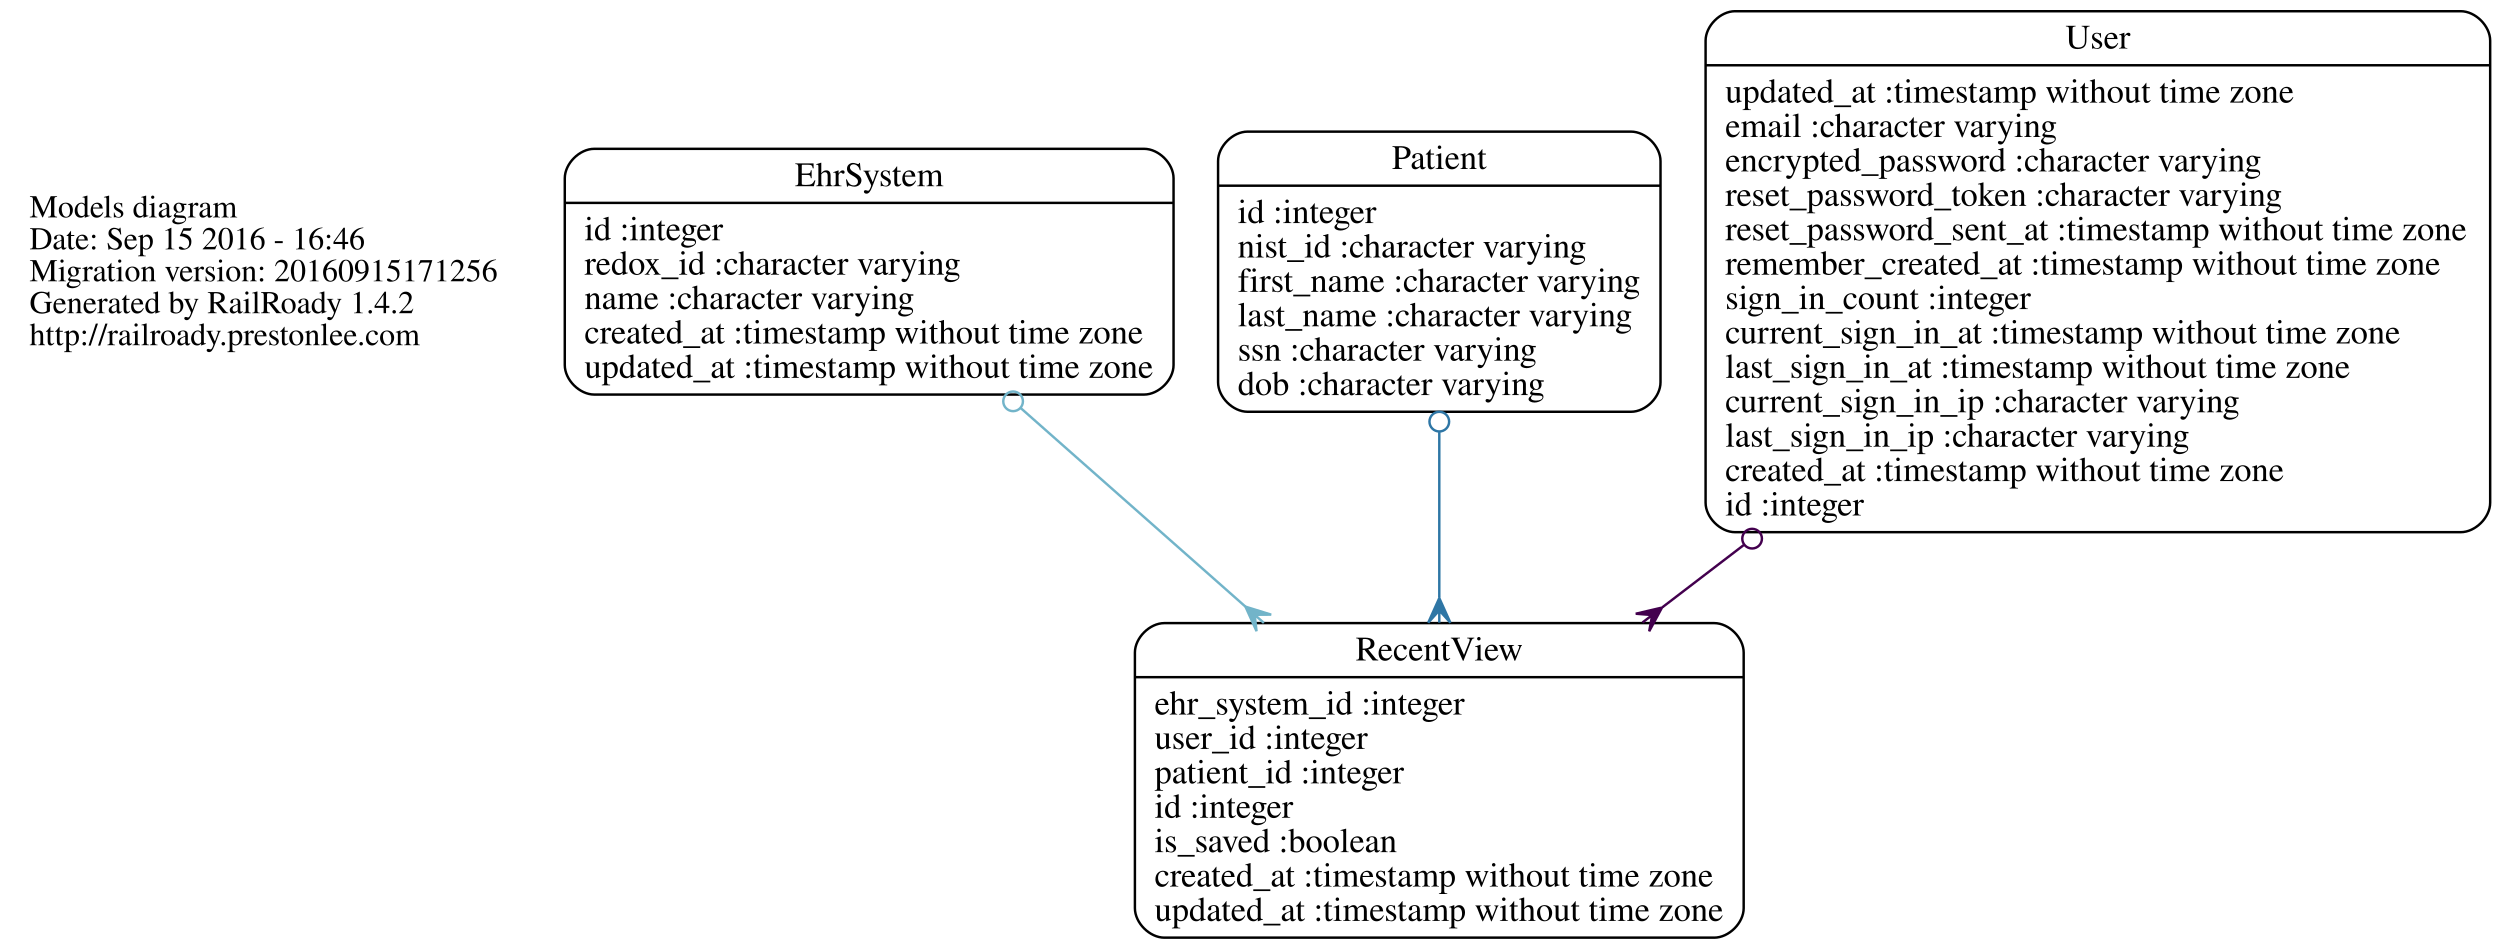
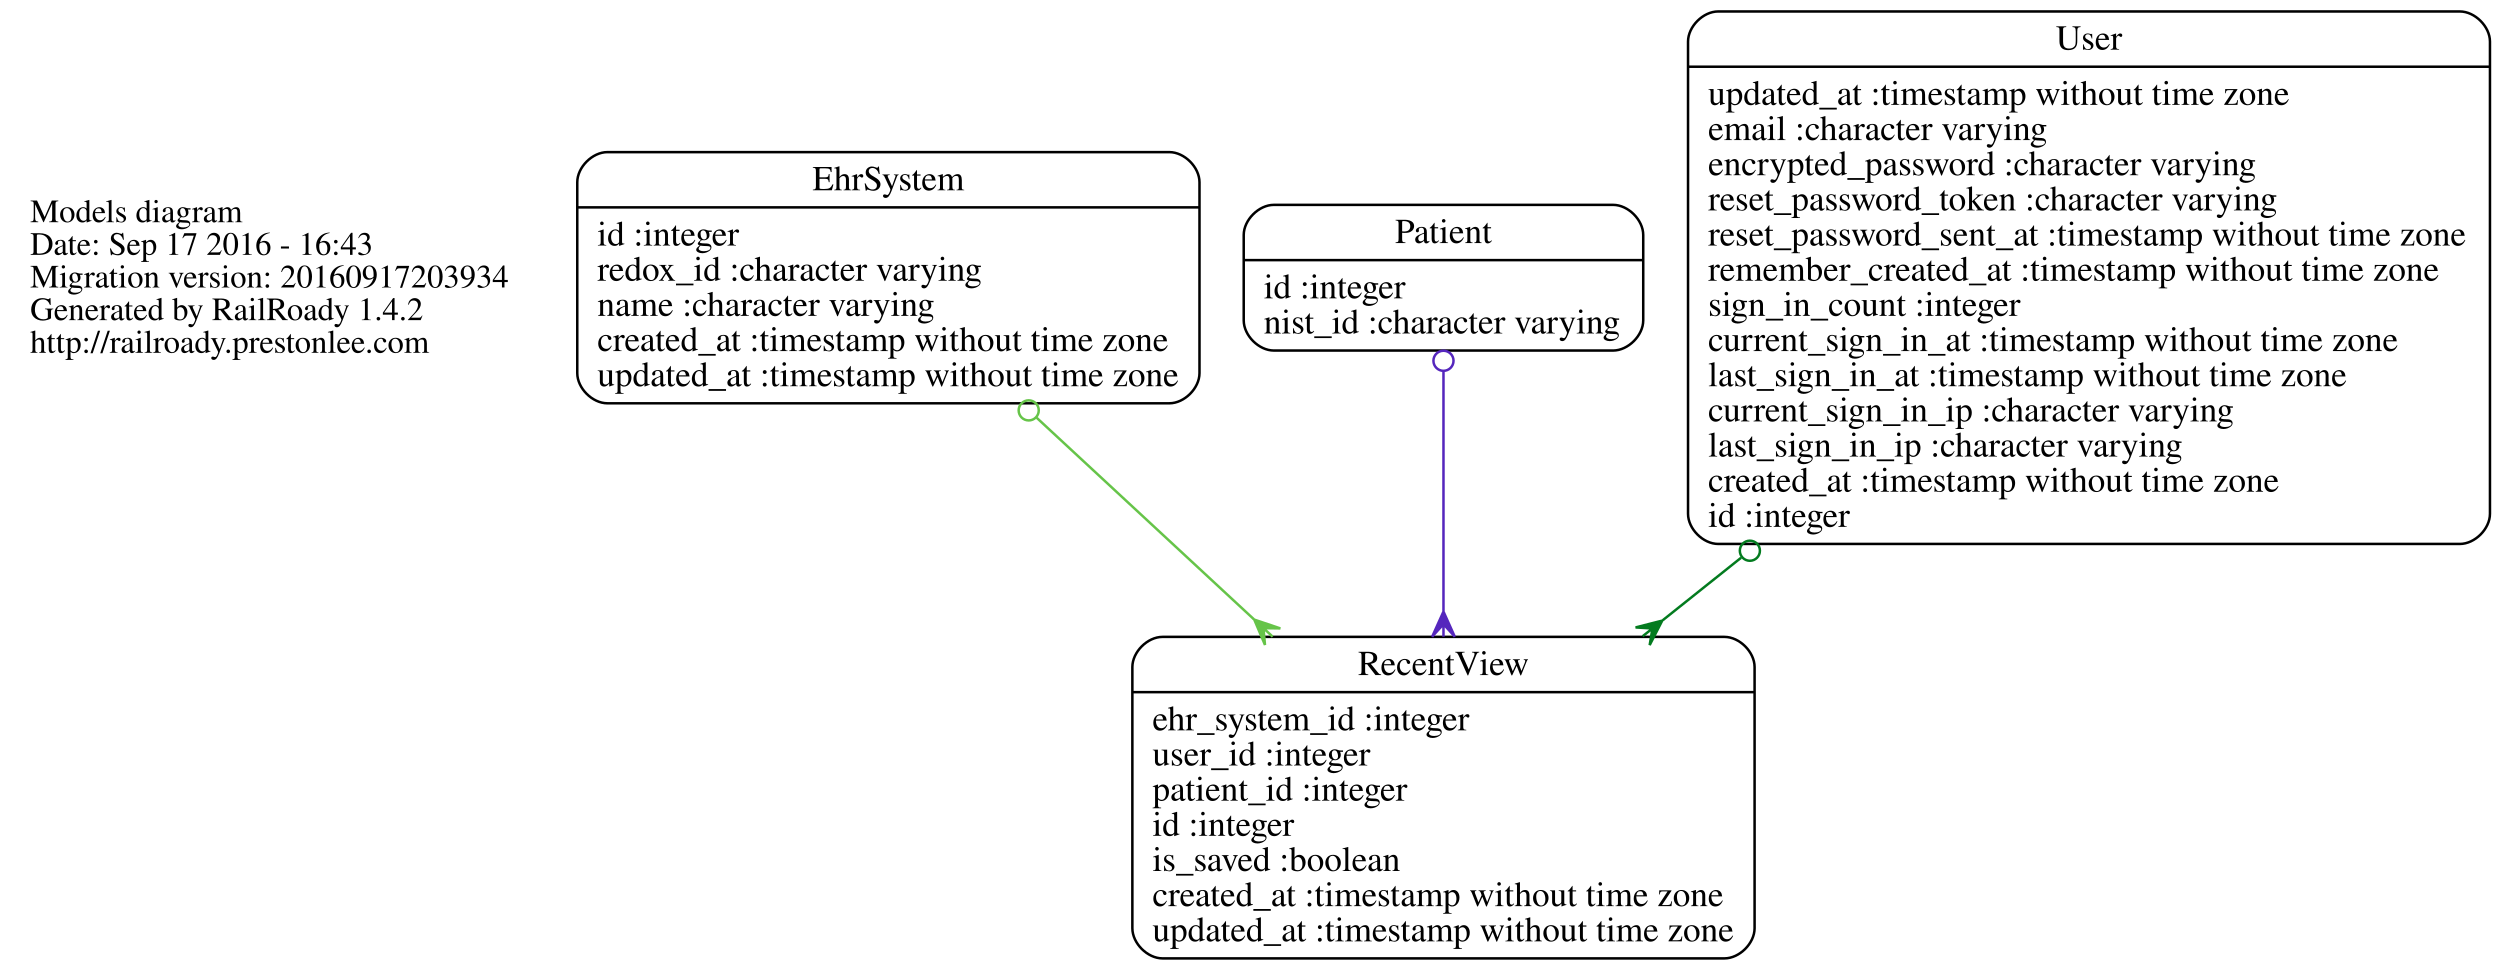
- <svg xmlns="http://www.w3.org/2000/svg" width="1017pt" height="386pt" viewBox="0.00 0.00 1017.32 386.00">
+ <svg xmlns="http://www.w3.org/2000/svg" width="995pt" height="386pt" viewBox="0.00 0.00 995.32 386.00">
  <g id="graph0" class="graph" transform="scale(1 1) rotate(0) translate(4 382)">
-     <polygon fill="none" stroke="none" points="-4,4 -4,-382 1013.32,-382 1013.32,4 -4,4" />
+     <polygon fill="none" stroke="none" points="-4,4 -4,-382 991.323,-382 991.323,4 -4,4" />
    <g id="node1" class="node">
      <text text-anchor="start" x="8" y="-293.6" font-family="Times,serif" font-size="13.00">Models diagram</text>
-       <text text-anchor="start" x="8" y="-280.6" font-family="Times,serif" font-size="13.00">Date: Sep 15 2016 - 16:46</text>
-       <text text-anchor="start" x="8" y="-267.6" font-family="Times,serif" font-size="13.00">Migration version: 20160915171256</text>
+       <text text-anchor="start" x="8" y="-280.6" font-family="Times,serif" font-size="13.00">Date: Sep 17 2016 - 16:43</text>
+       <text text-anchor="start" x="8" y="-267.6" font-family="Times,serif" font-size="13.00">Migration version: 20160917203934</text>
      <text text-anchor="start" x="8" y="-254.6" font-family="Times,serif" font-size="13.00">Generated by RailRoady 1.4.2</text>
      <text text-anchor="start" x="8" y="-241.6" font-family="Times,serif" font-size="13.00">http://railroady.prestonlee.com</text>
    </g>
    <g id="node2" class="node">
      <path fill="none" stroke="black" d="M237.825,-221.5C237.825,-221.5 461.55,-221.5 461.55,-221.5 467.55,-221.5 473.55,-227.5 473.55,-233.5 473.55,-233.5 473.55,-309.5 473.55,-309.5 473.55,-315.5 467.55,-321.5 461.55,-321.5 461.55,-321.5 237.825,-321.5 237.825,-321.5 231.825,-321.5 225.825,-315.5 225.825,-309.5 225.825,-309.5 225.825,-233.5 225.825,-233.5 225.825,-227.5 231.825,-221.5 237.825,-221.5" />
      <text text-anchor="middle" x="349.688" y="-306.3" font-family="Times,serif" font-size="14.00">EhrSystem</text>
      <polyline fill="none" stroke="black" points="225.825,-299.5 473.55,-299.5 " />
      <text text-anchor="start" x="233.825" y="-284.3" font-family="Times,serif" font-size="14.00">id :integer</text>
      <text text-anchor="start" x="233.825" y="-270.3" font-family="Times,serif" font-size="14.00">redox_id :character varying</text>
      <text text-anchor="start" x="233.825" y="-256.3" font-family="Times,serif" font-size="14.00">name :character varying</text>
      <text text-anchor="start" x="233.825" y="-242.3" font-family="Times,serif" font-size="14.00">created_at :timestamp without time zone</text>
      <text text-anchor="start" x="233.825" y="-228.3" font-family="Times,serif" font-size="14.00">updated_at :timestamp without time zone</text>
    </g>
    <g id="node4" class="node">
-       <path fill="none" stroke="black" d="M469.825,-0.5C469.825,-0.5 693.55,-0.5 693.55,-0.5 699.55,-0.5 705.55,-6.5 705.55,-12.5 705.55,-12.5 705.55,-116.5 705.55,-116.5 705.55,-122.5 699.55,-128.5 693.55,-128.5 693.55,-128.5 469.825,-128.5 469.825,-128.5 463.825,-128.5 457.825,-122.5 457.825,-116.5 457.825,-116.5 457.825,-12.5 457.825,-12.5 457.825,-6.5 463.825,-0.5 469.825,-0.5" />
-       <text text-anchor="middle" x="581.688" y="-113.3" font-family="Times,serif" font-size="14.00">RecentView</text>
-       <polyline fill="none" stroke="black" points="457.825,-106.5 705.55,-106.5 " />
-       <text text-anchor="start" x="465.825" y="-91.3" font-family="Times,serif" font-size="14.00">ehr_system_id :integer</text>
-       <text text-anchor="start" x="465.825" y="-77.3" font-family="Times,serif" font-size="14.00">user_id :integer</text>
-       <text text-anchor="start" x="465.825" y="-63.3" font-family="Times,serif" font-size="14.00">patient_id :integer</text>
-       <text text-anchor="start" x="465.825" y="-49.3" font-family="Times,serif" font-size="14.00">id :integer</text>
-       <text text-anchor="start" x="465.825" y="-35.3" font-family="Times,serif" font-size="14.00">is_saved :boolean</text>
-       <text text-anchor="start" x="465.825" y="-21.3" font-family="Times,serif" font-size="14.00">created_at :timestamp without time zone</text>
-       <text text-anchor="start" x="465.825" y="-7.3" font-family="Times,serif" font-size="14.00">updated_at :timestamp without time zone</text>
+       <path fill="none" stroke="black" d="M458.825,-0.5C458.825,-0.5 682.55,-0.5 682.55,-0.5 688.55,-0.5 694.55,-6.5 694.55,-12.5 694.55,-12.5 694.55,-116.5 694.55,-116.5 694.55,-122.5 688.55,-128.5 682.55,-128.5 682.55,-128.5 458.825,-128.5 458.825,-128.5 452.825,-128.5 446.825,-122.5 446.825,-116.5 446.825,-116.5 446.825,-12.5 446.825,-12.5 446.825,-6.5 452.825,-0.5 458.825,-0.5" />
+       <text text-anchor="middle" x="570.688" y="-113.3" font-family="Times,serif" font-size="14.00">RecentView</text>
+       <polyline fill="none" stroke="black" points="446.825,-106.5 694.55,-106.5 " />
+       <text text-anchor="start" x="454.825" y="-91.3" font-family="Times,serif" font-size="14.00">ehr_system_id :integer</text>
+       <text text-anchor="start" x="454.825" y="-77.3" font-family="Times,serif" font-size="14.00">user_id :integer</text>
+       <text text-anchor="start" x="454.825" y="-63.3" font-family="Times,serif" font-size="14.00">patient_id :integer</text>
+       <text text-anchor="start" x="454.825" y="-49.3" font-family="Times,serif" font-size="14.00">id :integer</text>
+       <text text-anchor="start" x="454.825" y="-35.3" font-family="Times,serif" font-size="14.00">is_saved :boolean</text>
+       <text text-anchor="start" x="454.825" y="-21.3" font-family="Times,serif" font-size="14.00">created_at :timestamp without time zone</text>
+       <text text-anchor="start" x="454.825" y="-7.3" font-family="Times,serif" font-size="14.00">updated_at :timestamp without time zone</text>
    </g>
    <g id="edge1" class="edge">
-       <path fill="none" stroke="#72b4c9" d="M411.257,-216.096C439.327,-191.293 472.895,-161.631 502.789,-135.216" />
-       <ellipse fill="none" stroke="#72b4c9" cx="408.255" cy="-218.749" rx="4" ry="4" />
-       <polygon fill="#72b4c9" stroke="#72b4c9" points="502.811,-135.197 513.284,-131.948 506.558,-131.887 510.304,-128.576 510.304,-128.576 510.304,-128.576 506.558,-131.887 507.325,-125.204 502.811,-135.197 502.811,-135.197" />
+       <path fill="none" stroke="#66c449" d="M408.701,-215.759C435.262,-191.121 466.935,-161.741 495.2,-135.523" />
+       <ellipse fill="none" stroke="#66c449" cx="405.555" cy="-218.677" rx="4" ry="4" />
+       <polygon fill="#66c449" stroke="#66c449" points="495.358,-135.376 505.749,-131.875 499.023,-131.976 502.689,-128.576 502.689,-128.576 502.689,-128.576 499.023,-131.976 499.629,-125.277 495.358,-135.376 495.358,-135.376" />
    </g>
    <g id="node3" class="node">
-       <path fill="none" stroke="black" d="M503.667,-214.5C503.667,-214.5 659.709,-214.5 659.709,-214.5 665.709,-214.5 671.709,-220.5 671.709,-226.5 671.709,-226.5 671.709,-316.5 671.709,-316.5 671.709,-322.5 665.709,-328.5 659.709,-328.5 659.709,-328.5 503.667,-328.5 503.667,-328.5 497.667,-328.5 491.667,-322.5 491.667,-316.5 491.667,-316.5 491.667,-226.5 491.667,-226.5 491.667,-220.5 497.667,-214.5 503.667,-214.5" />
-       <text text-anchor="middle" x="581.688" y="-313.3" font-family="Times,serif" font-size="14.00">Patient</text>
-       <polyline fill="none" stroke="black" points="491.667,-306.5 671.709,-306.5 " />
-       <text text-anchor="start" x="499.667" y="-291.3" font-family="Times,serif" font-size="14.00">id :integer</text>
-       <text text-anchor="start" x="499.667" y="-277.3" font-family="Times,serif" font-size="14.00">nist_id :character varying</text>
-       <text text-anchor="start" x="499.667" y="-263.3" font-family="Times,serif" font-size="14.00">first_name :character varying</text>
-       <text text-anchor="start" x="499.667" y="-249.3" font-family="Times,serif" font-size="14.00">last_name :character varying</text>
-       <text text-anchor="start" x="499.667" y="-235.3" font-family="Times,serif" font-size="14.00">ssn :character varying</text>
-       <text text-anchor="start" x="499.667" y="-221.3" font-family="Times,serif" font-size="14.00">dob :character varying</text>
+       <path fill="none" stroke="black" d="M503.16,-242.5C503.16,-242.5 638.216,-242.5 638.216,-242.5 644.216,-242.5 650.216,-248.5 650.216,-254.5 650.216,-254.5 650.216,-288.5 650.216,-288.5 650.216,-294.5 644.216,-300.5 638.216,-300.5 638.216,-300.5 503.16,-300.5 503.16,-300.5 497.16,-300.5 491.16,-294.5 491.16,-288.5 491.16,-288.5 491.16,-254.5 491.16,-254.5 491.16,-248.5 497.16,-242.5 503.16,-242.5" />
+       <text text-anchor="middle" x="570.688" y="-285.3" font-family="Times,serif" font-size="14.00">Patient</text>
+       <polyline fill="none" stroke="black" points="491.16,-278.5 650.216,-278.5 " />
+       <text text-anchor="start" x="499.16" y="-263.3" font-family="Times,serif" font-size="14.00">id :integer</text>
+       <text text-anchor="start" x="499.16" y="-249.3" font-family="Times,serif" font-size="14.00">nist_id :character varying</text>
    </g>
    <g id="edge2" class="edge">
-       <path fill="none" stroke="#2e76a5" d="M581.688,-206.239C581.688,-184.888 581.688,-160.954 581.688,-138.963" />
-       <ellipse fill="none" stroke="#2e76a5" cx="581.688" cy="-210.483" rx="4" ry="4" />
-       <polygon fill="#2e76a5" stroke="#2e76a5" points="581.688,-138.679 586.188,-128.679 581.688,-133.679 581.688,-128.679 581.688,-128.679 581.688,-128.679 581.688,-133.679 577.188,-128.68 581.688,-138.679 581.688,-138.679" />
+       <path fill="none" stroke="#5526bd" d="M570.688,-234.16C570.688,-207.802 570.688,-171.253 570.688,-138.914" />
+       <ellipse fill="none" stroke="#5526bd" cx="570.688" cy="-238.425" rx="4" ry="4" />
+       <polygon fill="#5526bd" stroke="#5526bd" points="570.688,-138.581 575.188,-128.581 570.688,-133.581 570.688,-128.581 570.688,-128.581 570.688,-128.581 570.688,-133.581 566.188,-128.581 570.688,-138.581 570.688,-138.581" />
    </g>
    <g id="node5" class="node">
-       <path fill="none" stroke="black" d="M702.053,-165.5C702.053,-165.5 997.323,-165.5 997.323,-165.5 1003.32,-165.5 1009.32,-171.5 1009.32,-177.5 1009.32,-177.5 1009.32,-365.5 1009.32,-365.5 1009.32,-371.5 1003.32,-377.5 997.323,-377.5 997.323,-377.5 702.053,-377.5 702.053,-377.5 696.053,-377.5 690.053,-371.5 690.053,-365.5 690.053,-365.5 690.053,-177.5 690.053,-177.5 690.053,-171.5 696.053,-165.5 702.053,-165.5" />
-       <text text-anchor="middle" x="849.688" y="-362.3" font-family="Times,serif" font-size="14.00">User</text>
-       <polyline fill="none" stroke="black" points="690.053,-355.5 1009.32,-355.5 " />
-       <text text-anchor="start" x="698.053" y="-340.3" font-family="Times,serif" font-size="14.00">updated_at :timestamp without time zone</text>
-       <text text-anchor="start" x="698.053" y="-326.3" font-family="Times,serif" font-size="14.00">email :character varying</text>
-       <text text-anchor="start" x="698.053" y="-312.3" font-family="Times,serif" font-size="14.00">encrypted_password :character varying</text>
-       <text text-anchor="start" x="698.053" y="-298.3" font-family="Times,serif" font-size="14.00">reset_password_token :character varying</text>
-       <text text-anchor="start" x="698.053" y="-284.3" font-family="Times,serif" font-size="14.00">reset_password_sent_at :timestamp without time zone</text>
-       <text text-anchor="start" x="698.053" y="-270.3" font-family="Times,serif" font-size="14.00">remember_created_at :timestamp without time zone</text>
-       <text text-anchor="start" x="698.053" y="-256.3" font-family="Times,serif" font-size="14.00">sign_in_count :integer</text>
-       <text text-anchor="start" x="698.053" y="-242.3" font-family="Times,serif" font-size="14.00">current_sign_in_at :timestamp without time zone</text>
-       <text text-anchor="start" x="698.053" y="-228.3" font-family="Times,serif" font-size="14.00">last_sign_in_at :timestamp without time zone</text>
-       <text text-anchor="start" x="698.053" y="-214.3" font-family="Times,serif" font-size="14.00">current_sign_in_ip :character varying</text>
-       <text text-anchor="start" x="698.053" y="-200.3" font-family="Times,serif" font-size="14.00">last_sign_in_ip :character varying</text>
-       <text text-anchor="start" x="698.053" y="-186.3" font-family="Times,serif" font-size="14.00">created_at :timestamp without time zone</text>
-       <text text-anchor="start" x="698.053" y="-172.3" font-family="Times,serif" font-size="14.00">id :integer</text>
+       <path fill="none" stroke="black" d="M680.053,-165.5C680.053,-165.5 975.323,-165.5 975.323,-165.5 981.323,-165.5 987.323,-171.5 987.323,-177.5 987.323,-177.5 987.323,-365.5 987.323,-365.5 987.323,-371.5 981.323,-377.5 975.323,-377.5 975.323,-377.5 680.053,-377.5 680.053,-377.5 674.053,-377.5 668.053,-371.5 668.053,-365.5 668.053,-365.5 668.053,-177.5 668.053,-177.5 668.053,-171.5 674.053,-165.5 680.053,-165.5" />
+       <text text-anchor="middle" x="827.688" y="-362.3" font-family="Times,serif" font-size="14.00">User</text>
+       <polyline fill="none" stroke="black" points="668.053,-355.5 987.323,-355.5 " />
+       <text text-anchor="start" x="676.053" y="-340.3" font-family="Times,serif" font-size="14.00">updated_at :timestamp without time zone</text>
+       <text text-anchor="start" x="676.053" y="-326.3" font-family="Times,serif" font-size="14.00">email :character varying</text>
+       <text text-anchor="start" x="676.053" y="-312.3" font-family="Times,serif" font-size="14.00">encrypted_password :character varying</text>
+       <text text-anchor="start" x="676.053" y="-298.3" font-family="Times,serif" font-size="14.00">reset_password_token :character varying</text>
+       <text text-anchor="start" x="676.053" y="-284.3" font-family="Times,serif" font-size="14.00">reset_password_sent_at :timestamp without time zone</text>
+       <text text-anchor="start" x="676.053" y="-270.3" font-family="Times,serif" font-size="14.00">remember_created_at :timestamp without time zone</text>
+       <text text-anchor="start" x="676.053" y="-256.3" font-family="Times,serif" font-size="14.00">sign_in_count :integer</text>
+       <text text-anchor="start" x="676.053" y="-242.3" font-family="Times,serif" font-size="14.00">current_sign_in_at :timestamp without time zone</text>
+       <text text-anchor="start" x="676.053" y="-228.3" font-family="Times,serif" font-size="14.00">last_sign_in_at :timestamp without time zone</text>
+       <text text-anchor="start" x="676.053" y="-214.3" font-family="Times,serif" font-size="14.00">current_sign_in_ip :character varying</text>
+       <text text-anchor="start" x="676.053" y="-200.3" font-family="Times,serif" font-size="14.00">last_sign_in_ip :character varying</text>
+       <text text-anchor="start" x="676.053" y="-186.3" font-family="Times,serif" font-size="14.00">created_at :timestamp without time zone</text>
+       <text text-anchor="start" x="676.053" y="-172.3" font-family="Times,serif" font-size="14.00">id :integer</text>
    </g>
    <g id="edge3" class="edge">
-       <path fill="none" stroke="#43004e" d="M705.658,-160.328C694.403,-151.719 683.244,-143.183 672.499,-134.964" />
-       <ellipse fill="none" stroke="#43004e" cx="708.978" cy="-162.867" rx="4" ry="4" />
-       <polygon fill="#43004e" stroke="#43004e" points="672.311,-134.82 667.102,-125.17 668.34,-131.782 664.368,-128.745 664.368,-128.745 664.368,-128.745 668.34,-131.782 661.634,-132.319 672.311,-134.82 672.311,-134.82" />
+       <path fill="none" stroke="#037b1f" d="M689.203,-160.036C678.615,-151.59 668.117,-143.216 658.001,-135.147" />
+       <ellipse fill="none" stroke="#037b1f" cx="692.673" cy="-162.803" rx="4" ry="4" />
+       <polygon fill="#037b1f" stroke="#037b1f" points="657.792,-134.98 652.781,-125.227 653.884,-131.862 649.975,-128.745 649.975,-128.745 649.975,-128.745 653.884,-131.862 647.169,-132.262 657.792,-134.98 657.792,-134.98" />
    </g>
  </g>
</svg>
